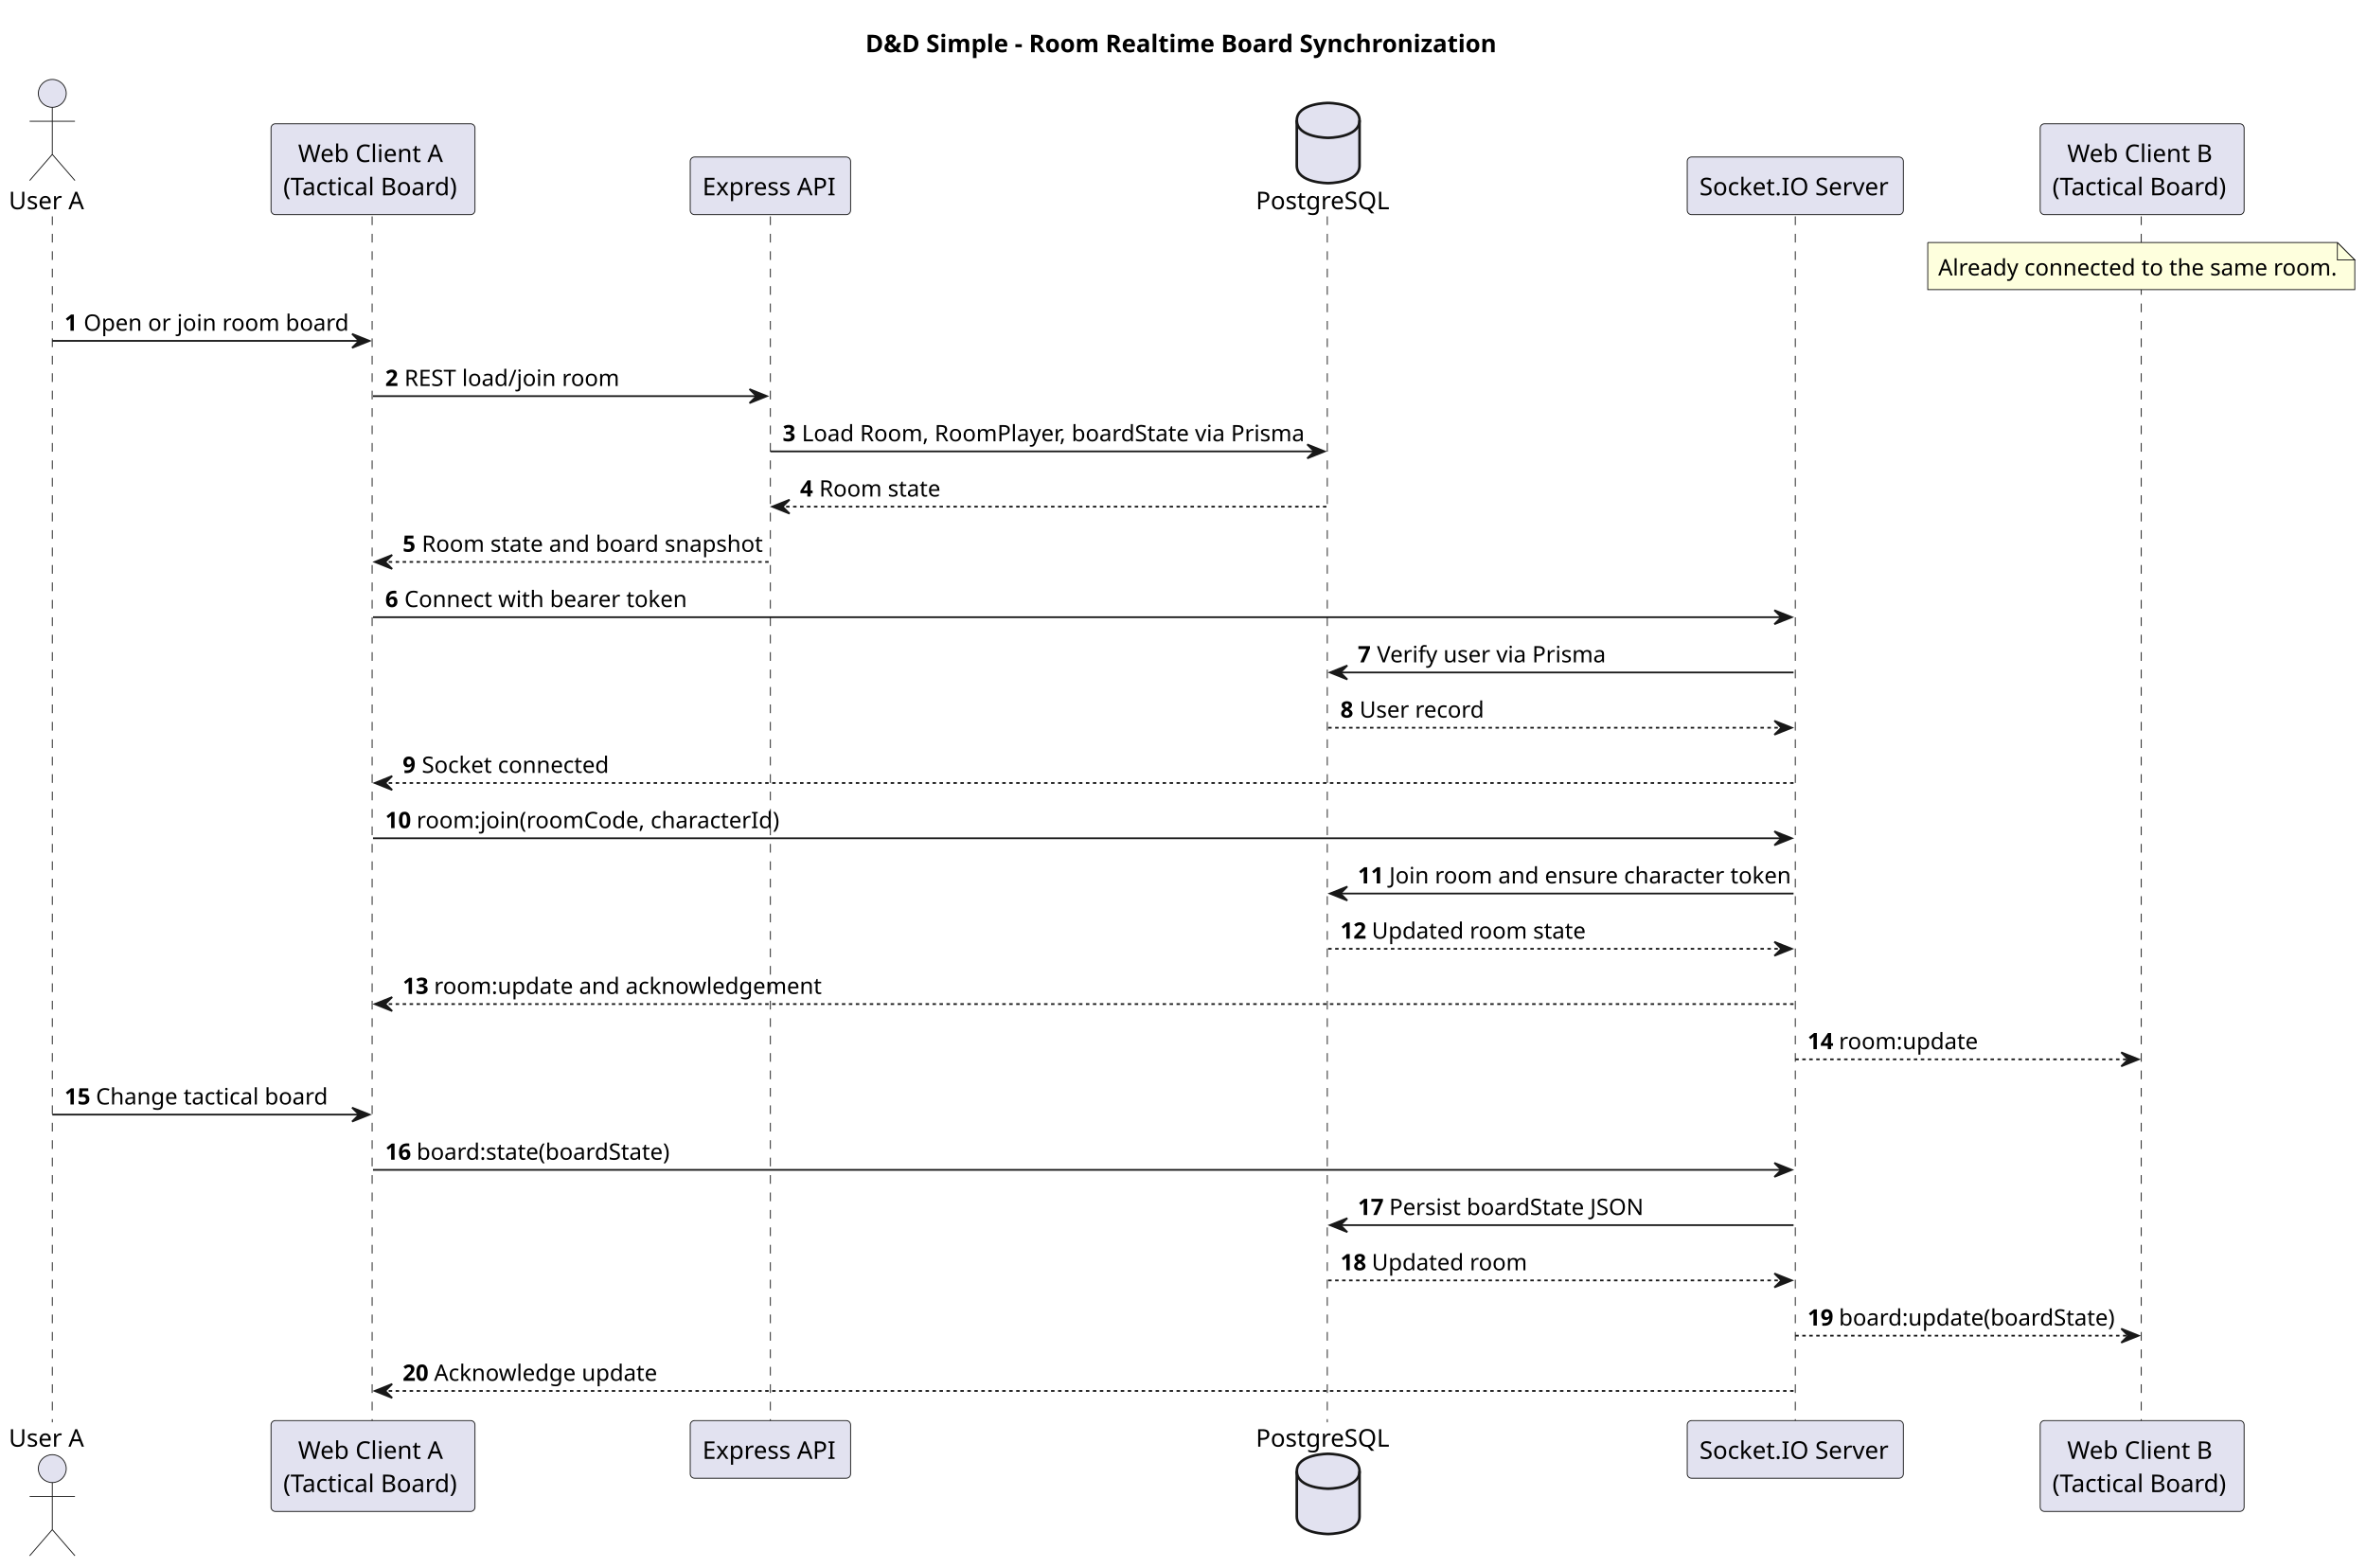
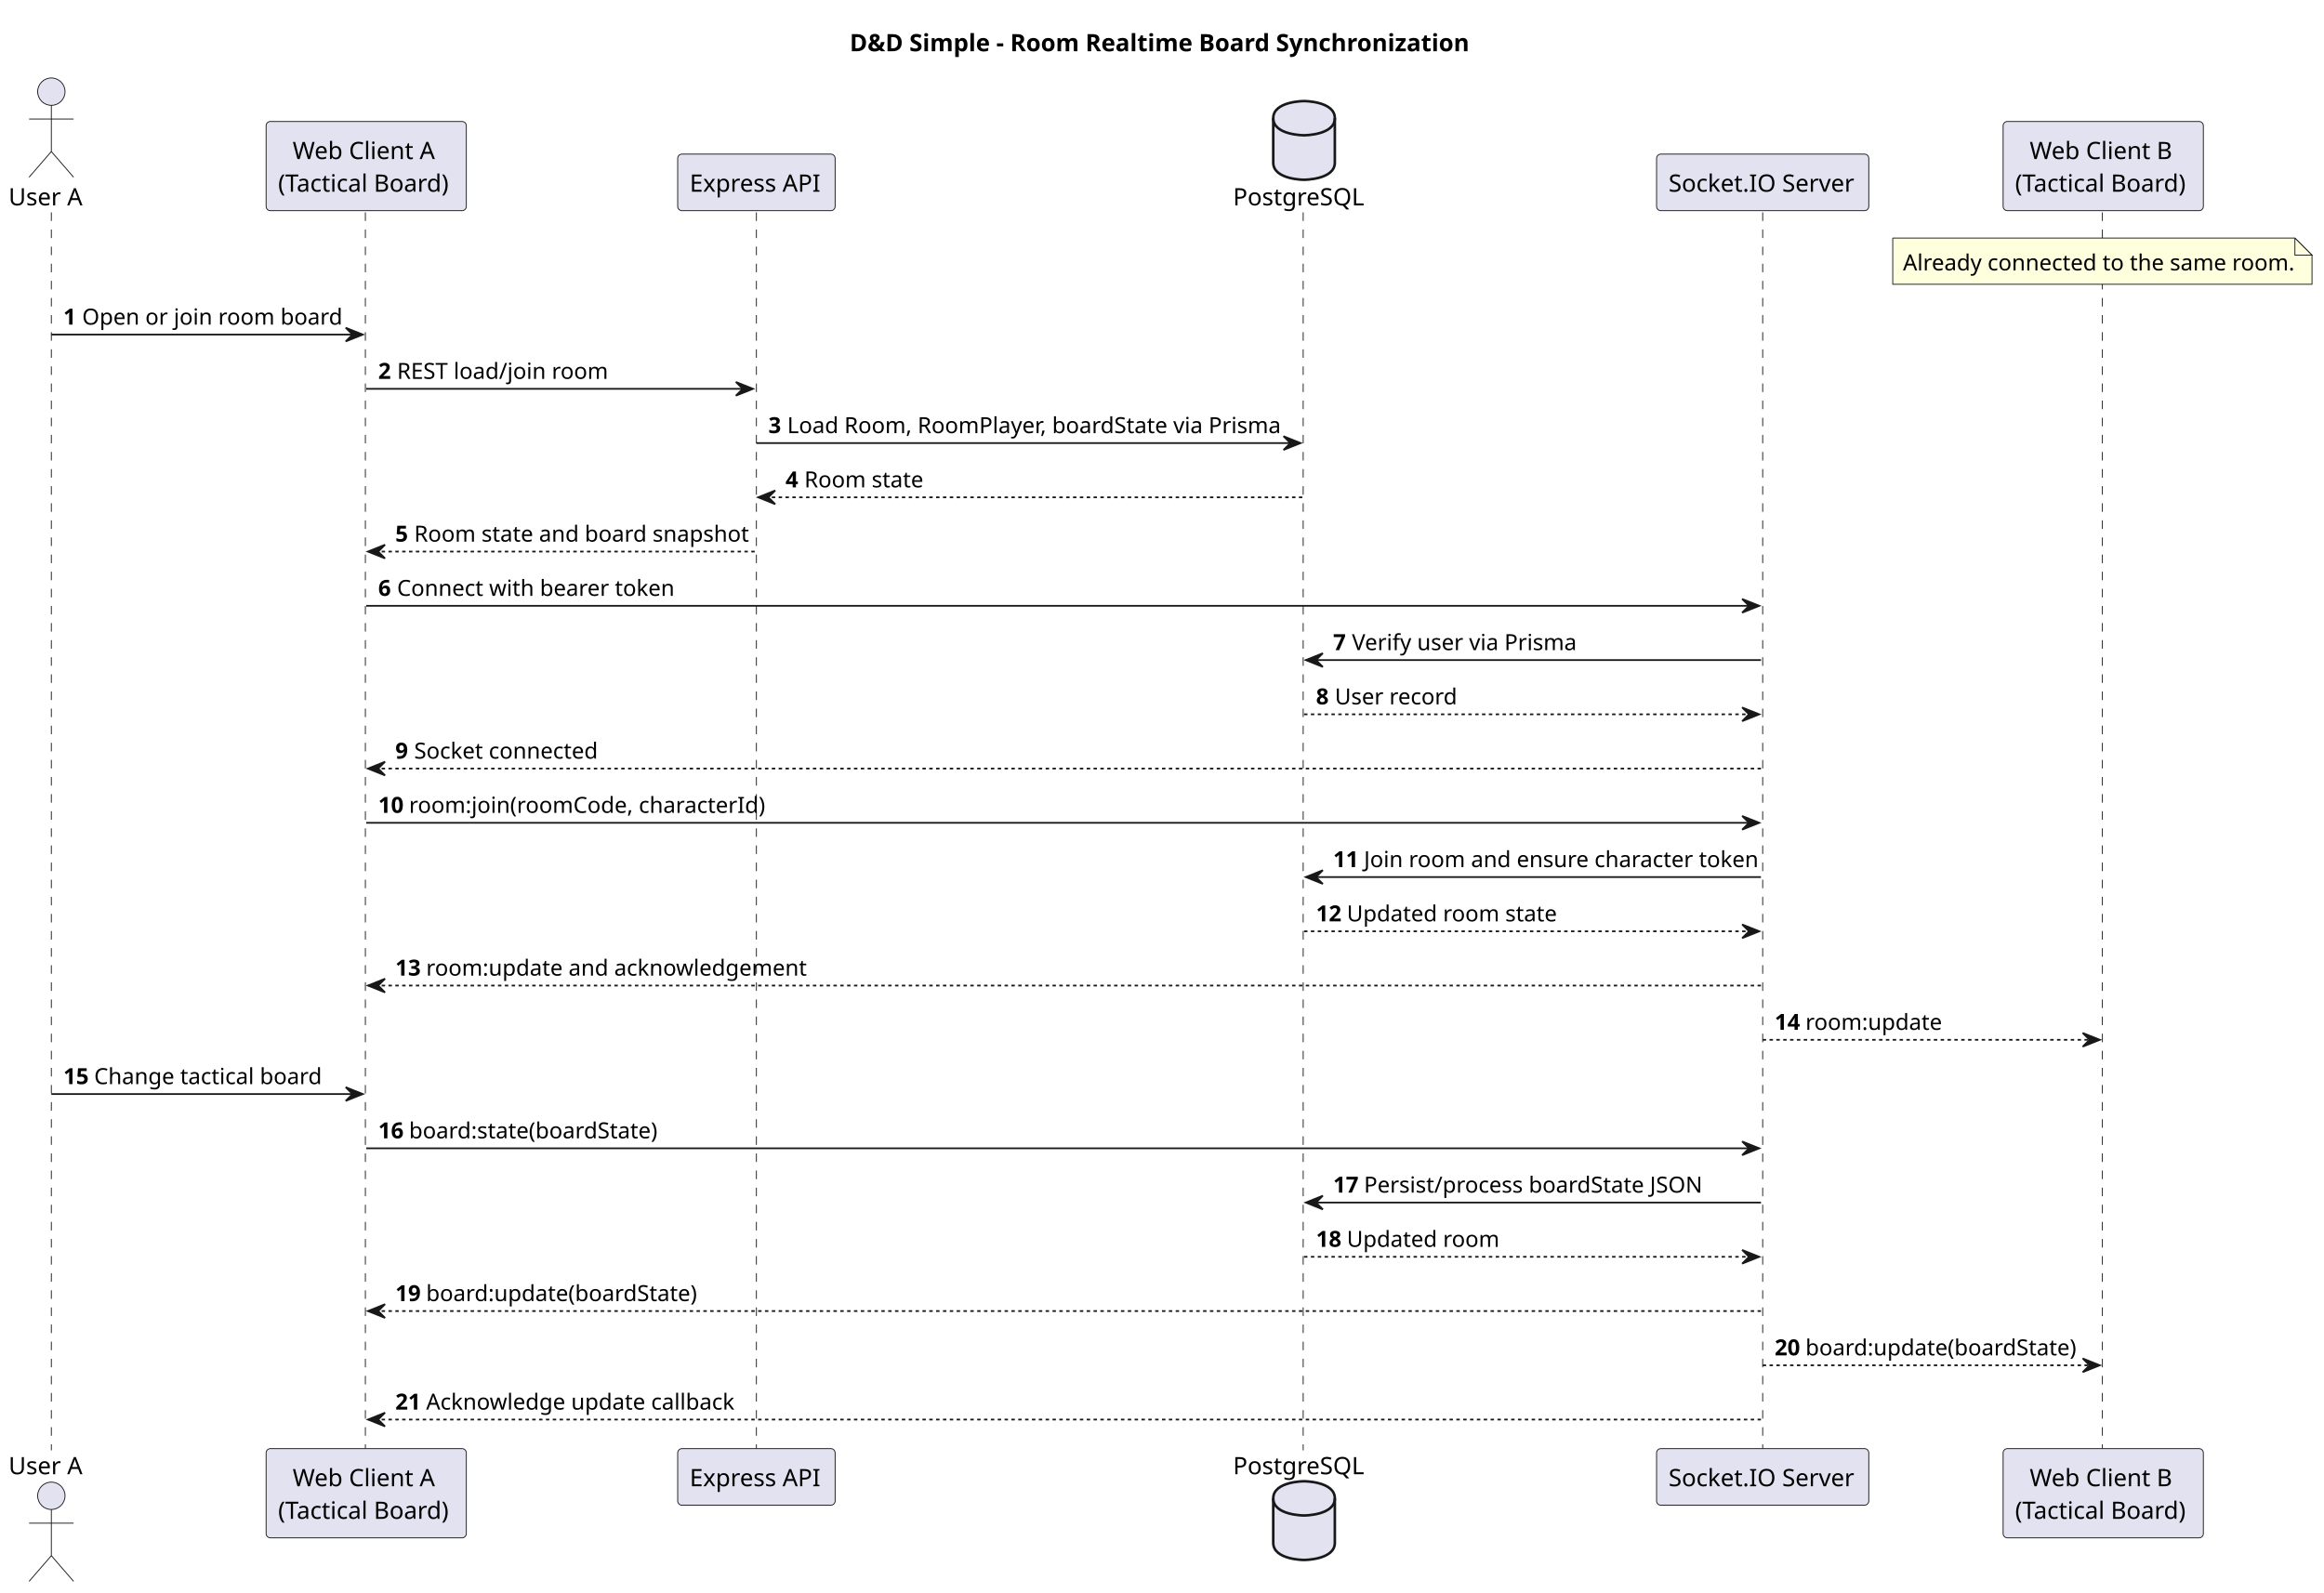
- <svg xmlns="http://www.w3.org/2000/svg" contentStyleType="text/css" height="899px" preserveAspectRatio="none" style="width:1358px;height:899px;background:#FFFFFF;" version="1.1" viewBox="0 0 1358 899" width="1358px" zoomAndPan="magnify">
+ <svg xmlns="http://www.w3.org/2000/svg" contentStyleType="text/css" height="931px" preserveAspectRatio="none" style="width:1358px;height:931px;background:#FFFFFF;" version="1.1" viewBox="0 0 1358 931" width="1358px" zoomAndPan="magnify">
  <defs />
  <g>
    <text fill="#000000" font-family="sans-serif" font-size="14" font-weight="bold" lengthAdjust="spacing" textLength="362" x="496.5" y="29.966">D&amp;D Simple - Room Realtime Board Synchronization</text>
-     <line style="stroke:#181818;stroke-width:0.5;stroke-dasharray:5.0,5.0;" x1="30" x2="30" y1="124.136" y2="815.962" />
-     <line style="stroke:#181818;stroke-width:0.5;stroke-dasharray:5.0,5.0;" x1="213.5" x2="213.5" y1="124.136" y2="815.962" />
-     <line style="stroke:#181818;stroke-width:0.5;stroke-dasharray:5.0,5.0;" x1="442" x2="442" y1="124.136" y2="815.962" />
-     <line style="stroke:#181818;stroke-width:0.5;stroke-dasharray:5.0,5.0;" x1="761.5" x2="761.5" y1="124.136" y2="815.962" />
-     <line style="stroke:#181818;stroke-width:0.5;stroke-dasharray:5.0,5.0;" x1="1030" x2="1030" y1="124.136" y2="815.962" />
-     <line style="stroke:#181818;stroke-width:0.5;stroke-dasharray:5.0,5.0;" x1="1228.5" x2="1228.5" y1="124.136" y2="815.962" />
+     <line style="stroke:#181818;stroke-width:0.5;stroke-dasharray:5.0,5.0;" x1="30" x2="30" y1="124.136" y2="847.668" />
+     <line style="stroke:#181818;stroke-width:0.5;stroke-dasharray:5.0,5.0;" x1="213.5" x2="213.5" y1="124.136" y2="847.668" />
+     <line style="stroke:#181818;stroke-width:0.5;stroke-dasharray:5.0,5.0;" x1="442" x2="442" y1="124.136" y2="847.668" />
+     <line style="stroke:#181818;stroke-width:0.5;stroke-dasharray:5.0,5.0;" x1="761.5" x2="761.5" y1="124.136" y2="847.668" />
+     <line style="stroke:#181818;stroke-width:0.5;stroke-dasharray:5.0,5.0;" x1="1030" x2="1030" y1="124.136" y2="847.668" />
+     <line style="stroke:#181818;stroke-width:0.5;stroke-dasharray:5.0,5.0;" x1="1228.5" x2="1228.5" y1="124.136" y2="847.668" />
    <text fill="#000000" font-family="sans-serif" font-size="14" lengthAdjust="spacing" textLength="44" x="5" y="120.034">User A</text>
    <ellipse cx="30" cy="53.568" fill="#E2E2F0" rx="8" ry="8" style="stroke:#181818;stroke-width:0.5;" />
    <path d="M30,61.568 L30,88.568 M17,69.568 L43,69.568 M30,88.568 L17,103.568 M30,88.568 L43,103.568 " fill="none" style="stroke:#181818;stroke-width:0.5;" />
-     <text fill="#000000" font-family="sans-serif" font-size="14" lengthAdjust="spacing" textLength="44" x="5" y="829.928">User A</text>
-     <ellipse cx="30" cy="842.53" fill="#E2E2F0" rx="8" ry="8" style="stroke:#181818;stroke-width:0.5;" />
-     <path d="M30,850.53 L30,877.53 M17,858.53 L43,858.53 M30,877.53 L17,892.53 M30,877.53 L43,892.53 " fill="none" style="stroke:#181818;stroke-width:0.5;" />
+     <text fill="#000000" font-family="sans-serif" font-size="14" lengthAdjust="spacing" textLength="44" x="5" y="861.634">User A</text>
+     <ellipse cx="30" cy="874.236" fill="#E2E2F0" rx="8" ry="8" style="stroke:#181818;stroke-width:0.5;" />
+     <path d="M30,882.236 L30,909.236 M17,890.236 L43,890.236 M30,909.236 L17,924.236 M30,909.236 L43,924.236 " fill="none" style="stroke:#181818;stroke-width:0.5;" />
    <rect fill="#E2E2F0" height="52.136" rx="2.5" ry="2.5" style="stroke:#181818;stroke-width:0.5;" width="117" x="155.5" y="71" />
    <text fill="#000000" font-family="sans-serif" font-size="14" lengthAdjust="spacing" textLength="86" x="171" y="92.966">Web Client A</text>
    <text fill="#000000" font-family="sans-serif" font-size="14" lengthAdjust="spacing" textLength="103" x="162.5" y="112.034">(Tactical Board)</text>
-     <rect fill="#E2E2F0" height="52.136" rx="2.5" ry="2.5" style="stroke:#181818;stroke-width:0.5;" width="117" x="155.5" y="814.962" />
-     <text fill="#000000" font-family="sans-serif" font-size="14" lengthAdjust="spacing" textLength="86" x="171" y="836.928">Web Client A</text>
-     <text fill="#000000" font-family="sans-serif" font-size="14" lengthAdjust="spacing" textLength="103" x="162.5" y="855.996">(Tactical Board)</text>
+     <rect fill="#E2E2F0" height="52.136" rx="2.5" ry="2.5" style="stroke:#181818;stroke-width:0.5;" width="117" x="155.5" y="846.668" />
+     <text fill="#000000" font-family="sans-serif" font-size="14" lengthAdjust="spacing" textLength="86" x="171" y="868.634">Web Client A</text>
+     <text fill="#000000" font-family="sans-serif" font-size="14" lengthAdjust="spacing" textLength="103" x="162.5" y="887.702">(Tactical Board)</text>
    <rect fill="#E2E2F0" height="33.068" rx="2.5" ry="2.5" style="stroke:#181818;stroke-width:0.5;" width="92" x="396" y="90.068" />
    <text fill="#000000" font-family="sans-serif" font-size="14" lengthAdjust="spacing" textLength="78" x="403" y="112.034">Express API</text>
-     <rect fill="#E2E2F0" height="33.068" rx="2.5" ry="2.5" style="stroke:#181818;stroke-width:0.5;" width="92" x="396" y="814.962" />
-     <text fill="#000000" font-family="sans-serif" font-size="14" lengthAdjust="spacing" textLength="78" x="403" y="836.928">Express API</text>
+     <rect fill="#E2E2F0" height="33.068" rx="2.5" ry="2.5" style="stroke:#181818;stroke-width:0.5;" width="92" x="396" y="846.668" />
+     <text fill="#000000" font-family="sans-serif" font-size="14" lengthAdjust="spacing" textLength="78" x="403" y="868.634">Express API</text>
    <text fill="#000000" font-family="sans-serif" font-size="14" lengthAdjust="spacing" textLength="77" x="720.5" y="120.034">PostgreSQL</text>
    <path d="M744,69.068 C744,59.068 762,59.068 762,59.068 C762,59.068 780,59.068 780,69.068 L780,95.068 C780,105.068 762,105.068 762,105.068 C762,105.068 744,105.068 744,95.068 L744,69.068 " fill="#E2E2F0" style="stroke:#181818;stroke-width:1.5;" />
    <path d="M744,69.068 C744,79.068 762,79.068 762,79.068 C762,79.068 780,79.068 780,69.068 " fill="none" style="stroke:#181818;stroke-width:1.5;" />
-     <text fill="#000000" font-family="sans-serif" font-size="14" lengthAdjust="spacing" textLength="77" x="720.5" y="829.928">PostgreSQL</text>
-     <path d="M744,844.03 C744,834.03 762,834.03 762,834.03 C762,834.03 780,834.03 780,844.03 L780,870.03 C780,880.03 762,880.03 762,880.03 C762,880.03 744,880.03 744,870.03 L744,844.03 " fill="#E2E2F0" style="stroke:#181818;stroke-width:1.5;" />
-     <path d="M744,844.03 C744,854.03 762,854.03 762,854.03 C762,854.03 780,854.03 780,844.03 " fill="none" style="stroke:#181818;stroke-width:1.5;" />
+     <text fill="#000000" font-family="sans-serif" font-size="14" lengthAdjust="spacing" textLength="77" x="720.5" y="861.634">PostgreSQL</text>
+     <path d="M744,875.736 C744,865.736 762,865.736 762,865.736 C762,865.736 780,865.736 780,875.736 L780,901.736 C780,911.736 762,911.736 762,911.736 C762,911.736 744,911.736 744,901.736 L744,875.736 " fill="#E2E2F0" style="stroke:#181818;stroke-width:1.5;" />
+     <path d="M744,875.736 C744,885.736 762,885.736 762,885.736 C762,885.736 780,885.736 780,875.736 " fill="none" style="stroke:#181818;stroke-width:1.5;" />
    <rect fill="#E2E2F0" height="33.068" rx="2.5" ry="2.5" style="stroke:#181818;stroke-width:0.5;" width="124" x="968" y="90.068" />
    <text fill="#000000" font-family="sans-serif" font-size="14" lengthAdjust="spacing" textLength="110" x="975" y="112.034">Socket.IO Server</text>
-     <rect fill="#E2E2F0" height="33.068" rx="2.5" ry="2.5" style="stroke:#181818;stroke-width:0.5;" width="124" x="968" y="814.962" />
-     <text fill="#000000" font-family="sans-serif" font-size="14" lengthAdjust="spacing" textLength="110" x="975" y="836.928">Socket.IO Server</text>
+     <rect fill="#E2E2F0" height="33.068" rx="2.5" ry="2.5" style="stroke:#181818;stroke-width:0.5;" width="124" x="968" y="846.668" />
+     <text fill="#000000" font-family="sans-serif" font-size="14" lengthAdjust="spacing" textLength="110" x="975" y="868.634">Socket.IO Server</text>
    <rect fill="#E2E2F0" height="52.136" rx="2.5" ry="2.5" style="stroke:#181818;stroke-width:0.5;" width="117" x="1170.5" y="71" />
    <text fill="#000000" font-family="sans-serif" font-size="14" lengthAdjust="spacing" textLength="86" x="1186" y="92.966">Web Client B</text>
    <text fill="#000000" font-family="sans-serif" font-size="14" lengthAdjust="spacing" textLength="103" x="1177.5" y="112.034">(Tactical Board)</text>
-     <rect fill="#E2E2F0" height="52.136" rx="2.5" ry="2.5" style="stroke:#181818;stroke-width:0.5;" width="117" x="1170.5" y="814.962" />
-     <text fill="#000000" font-family="sans-serif" font-size="14" lengthAdjust="spacing" textLength="86" x="1186" y="836.928">Web Client B</text>
-     <text fill="#000000" font-family="sans-serif" font-size="14" lengthAdjust="spacing" textLength="103" x="1177.5" y="855.996">(Tactical Board)</text>
+     <rect fill="#E2E2F0" height="52.136" rx="2.5" ry="2.5" style="stroke:#181818;stroke-width:0.5;" width="117" x="1170.5" y="846.668" />
+     <text fill="#000000" font-family="sans-serif" font-size="14" lengthAdjust="spacing" textLength="86" x="1186" y="868.634">Web Client B</text>
+     <text fill="#000000" font-family="sans-serif" font-size="14" lengthAdjust="spacing" textLength="103" x="1177.5" y="887.702">(Tactical Board)</text>
    <path d="M1106,139.136 L1106,166.136 L1351,166.136 L1351,149.136 L1341,139.136 L1106,139.136 " fill="#FEFFDD" style="stroke:#181818;stroke-width:0.5;" />
    <path d="M1341,139.136 L1341,149.136 L1351,149.136 L1341,139.136 " fill="#FEFFDD" style="stroke:#181818;stroke-width:0.5;" />
    <text fill="#000000" font-family="sans-serif" font-size="13" lengthAdjust="spacing" textLength="224" x="1112" y="158.033">Already connected to the same room.</text>
    <polygon fill="#181818" points="202,191.548,212,195.548,202,199.548,206,195.548" style="stroke:#181818;stroke-width:1.0;" />
    <line style="stroke:#181818;stroke-width:1.0;" x1="30" x2="208" y1="195.548" y2="195.548" />
    <text fill="#000000" font-family="sans-serif" font-size="13" font-weight="bold" lengthAdjust="spacing" textLength="7" x="37" y="189.739">1</text>
    <text fill="#000000" font-family="sans-serif" font-size="13" lengthAdjust="spacing" textLength="149" x="48" y="189.739">Open or join room board</text>
    <polygon fill="#181818" points="430,223.254,440,227.254,430,231.254,434,227.254" style="stroke:#181818;stroke-width:1.0;" />
    <line style="stroke:#181818;stroke-width:1.0;" x1="214" x2="436" y1="227.254" y2="227.254" />
    <text fill="#000000" font-family="sans-serif" font-size="13" font-weight="bold" lengthAdjust="spacing" textLength="7" x="221" y="221.445">2</text>
    <text fill="#000000" font-family="sans-serif" font-size="13" lengthAdjust="spacing" textLength="121" x="232" y="221.445">REST load/join room</text>
    <polygon fill="#181818" points="750,254.96,760,258.96,750,262.96,754,258.96" style="stroke:#181818;stroke-width:1.0;" />
    <line style="stroke:#181818;stroke-width:1.0;" x1="442" x2="756" y1="258.96" y2="258.96" />
    <text fill="#000000" font-family="sans-serif" font-size="13" font-weight="bold" lengthAdjust="spacing" textLength="7" x="449" y="253.151">3</text>
    <text fill="#000000" font-family="sans-serif" font-size="13" lengthAdjust="spacing" textLength="285" x="460" y="253.151">Load Room, RoomPlayer, boardState via Prisma</text>
    <polygon fill="#181818" points="453,286.666,443,290.666,453,294.666,449,290.666" style="stroke:#181818;stroke-width:1.0;" />
    <line style="stroke:#181818;stroke-width:1.0;stroke-dasharray:2.0,2.0;" x1="447" x2="761" y1="290.666" y2="290.666" />
    <text fill="#000000" font-family="sans-serif" font-size="13" font-weight="bold" lengthAdjust="spacing" textLength="7" x="459" y="284.857">4</text>
    <text fill="#000000" font-family="sans-serif" font-size="13" lengthAdjust="spacing" textLength="69" x="470" y="284.857">Room state</text>
    <polygon fill="#181818" points="225,318.372,215,322.372,225,326.372,221,322.372" style="stroke:#181818;stroke-width:1.0;" />
    <line style="stroke:#181818;stroke-width:1.0;stroke-dasharray:2.0,2.0;" x1="219" x2="441" y1="322.372" y2="322.372" />
    <text fill="#000000" font-family="sans-serif" font-size="13" font-weight="bold" lengthAdjust="spacing" textLength="7" x="231" y="316.563">5</text>
    <text fill="#000000" font-family="sans-serif" font-size="13" lengthAdjust="spacing" textLength="193" x="242" y="316.563">Room state and board snapshot</text>
    <polygon fill="#181818" points="1018,350.078,1028,354.078,1018,358.078,1022,354.078" style="stroke:#181818;stroke-width:1.0;" />
    <line style="stroke:#181818;stroke-width:1.0;" x1="214" x2="1024" y1="354.078" y2="354.078" />
    <text fill="#000000" font-family="sans-serif" font-size="13" font-weight="bold" lengthAdjust="spacing" textLength="7" x="221" y="348.269">6</text>
    <text fill="#000000" font-family="sans-serif" font-size="13" lengthAdjust="spacing" textLength="159" x="232" y="348.269">Connect with bearer token</text>
    <polygon fill="#181818" points="773,381.784,763,385.784,773,389.784,769,385.784" style="stroke:#181818;stroke-width:1.0;" />
    <line style="stroke:#181818;stroke-width:1.0;" x1="767" x2="1029" y1="385.784" y2="385.784" />
    <text fill="#000000" font-family="sans-serif" font-size="13" font-weight="bold" lengthAdjust="spacing" textLength="7" x="779" y="379.975">7</text>
    <text fill="#000000" font-family="sans-serif" font-size="13" lengthAdjust="spacing" textLength="127" x="790" y="379.975">Verify user via Prisma</text>
    <polygon fill="#181818" points="1018,413.49,1028,417.49,1018,421.49,1022,417.49" style="stroke:#181818;stroke-width:1.0;" />
    <line style="stroke:#181818;stroke-width:1.0;stroke-dasharray:2.0,2.0;" x1="762" x2="1024" y1="417.49" y2="417.49" />
    <text fill="#000000" font-family="sans-serif" font-size="13" font-weight="bold" lengthAdjust="spacing" textLength="7" x="769" y="411.681">8</text>
    <text fill="#000000" font-family="sans-serif" font-size="13" lengthAdjust="spacing" textLength="70" x="780" y="411.681">User record</text>
    <polygon fill="#181818" points="225,445.196,215,449.196,225,453.196,221,449.196" style="stroke:#181818;stroke-width:1.0;" />
    <line style="stroke:#181818;stroke-width:1.0;stroke-dasharray:2.0,2.0;" x1="219" x2="1029" y1="449.196" y2="449.196" />
    <text fill="#000000" font-family="sans-serif" font-size="13" font-weight="bold" lengthAdjust="spacing" textLength="7" x="231" y="443.387">9</text>
    <text fill="#000000" font-family="sans-serif" font-size="13" lengthAdjust="spacing" textLength="106" x="242" y="443.387">Socket connected</text>
    <polygon fill="#181818" points="1018,476.902,1028,480.902,1018,484.902,1022,480.902" style="stroke:#181818;stroke-width:1.0;" />
    <line style="stroke:#181818;stroke-width:1.0;" x1="214" x2="1024" y1="480.902" y2="480.902" />
    <text fill="#000000" font-family="sans-serif" font-size="13" font-weight="bold" lengthAdjust="spacing" textLength="14" x="221" y="475.093">10</text>
    <text fill="#000000" font-family="sans-serif" font-size="13" lengthAdjust="spacing" textLength="204" x="239" y="475.093">room:join(roomCode, characterId)</text>
    <polygon fill="#181818" points="773,508.608,763,512.608,773,516.608,769,512.608" style="stroke:#181818;stroke-width:1.0;" />
    <line style="stroke:#181818;stroke-width:1.0;" x1="767" x2="1029" y1="512.608" y2="512.608" />
    <text fill="#000000" font-family="sans-serif" font-size="13" font-weight="bold" lengthAdjust="spacing" textLength="14" x="779" y="506.799">11</text>
    <text fill="#000000" font-family="sans-serif" font-size="13" lengthAdjust="spacing" textLength="226" x="797" y="506.799">Join room and ensure character token</text>
    <polygon fill="#181818" points="1018,540.314,1028,544.314,1018,548.314,1022,544.314" style="stroke:#181818;stroke-width:1.0;" />
    <line style="stroke:#181818;stroke-width:1.0;stroke-dasharray:2.0,2.0;" x1="762" x2="1024" y1="544.314" y2="544.314" />
    <text fill="#000000" font-family="sans-serif" font-size="13" font-weight="bold" lengthAdjust="spacing" textLength="14" x="769" y="538.505">12</text>
    <text fill="#000000" font-family="sans-serif" font-size="13" lengthAdjust="spacing" textLength="122" x="787" y="538.505">Updated room state</text>
    <polygon fill="#181818" points="225,572.02,215,576.02,225,580.02,221,576.02" style="stroke:#181818;stroke-width:1.0;" />
    <line style="stroke:#181818;stroke-width:1.0;stroke-dasharray:2.0,2.0;" x1="219" x2="1029" y1="576.02" y2="576.02" />
    <text fill="#000000" font-family="sans-serif" font-size="13" font-weight="bold" lengthAdjust="spacing" textLength="14" x="231" y="570.211">13</text>
    <text fill="#000000" font-family="sans-serif" font-size="13" lengthAdjust="spacing" textLength="219" x="249" y="570.211">room:update and acknowledgement</text>
    <polygon fill="#181818" points="1217,603.726,1227,607.726,1217,611.726,1221,607.726" style="stroke:#181818;stroke-width:1.0;" />
    <line style="stroke:#181818;stroke-width:1.0;stroke-dasharray:2.0,2.0;" x1="1030" x2="1223" y1="607.726" y2="607.726" />
    <text fill="#000000" font-family="sans-serif" font-size="13" font-weight="bold" lengthAdjust="spacing" textLength="14" x="1037" y="601.917">14</text>
    <text fill="#000000" font-family="sans-serif" font-size="13" lengthAdjust="spacing" textLength="79" x="1055" y="601.917">room:update</text>
    <polygon fill="#181818" points="202,635.432,212,639.432,202,643.432,206,639.432" style="stroke:#181818;stroke-width:1.0;" />
    <line style="stroke:#181818;stroke-width:1.0;" x1="30" x2="208" y1="639.432" y2="639.432" />
    <text fill="#000000" font-family="sans-serif" font-size="13" font-weight="bold" lengthAdjust="spacing" textLength="14" x="37" y="633.623">15</text>
    <text fill="#000000" font-family="sans-serif" font-size="13" lengthAdjust="spacing" textLength="130" x="55" y="633.623">Change tactical board</text>
    <polygon fill="#181818" points="1018,667.138,1028,671.138,1018,675.138,1022,671.138" style="stroke:#181818;stroke-width:1.0;" />
    <line style="stroke:#181818;stroke-width:1.0;" x1="214" x2="1024" y1="671.138" y2="671.138" />
    <text fill="#000000" font-family="sans-serif" font-size="13" font-weight="bold" lengthAdjust="spacing" textLength="14" x="221" y="665.329">16</text>
    <text fill="#000000" font-family="sans-serif" font-size="13" lengthAdjust="spacing" textLength="144" x="239" y="665.329">board:state(boardState)</text>
    <polygon fill="#181818" points="773,698.844,763,702.844,773,706.844,769,702.844" style="stroke:#181818;stroke-width:1.0;" />
    <line style="stroke:#181818;stroke-width:1.0;" x1="767" x2="1029" y1="702.844" y2="702.844" />
    <text fill="#000000" font-family="sans-serif" font-size="13" font-weight="bold" lengthAdjust="spacing" textLength="14" x="779" y="697.035">17</text>
-     <text fill="#000000" font-family="sans-serif" font-size="13" lengthAdjust="spacing" textLength="144" x="797" y="697.035">Persist boardState JSON</text>
+     <text fill="#000000" font-family="sans-serif" font-size="13" lengthAdjust="spacing" textLength="195" x="797" y="697.035">Persist/process boardState JSON</text>
    <polygon fill="#181818" points="1018,730.55,1028,734.55,1018,738.55,1022,734.55" style="stroke:#181818;stroke-width:1.0;" />
    <line style="stroke:#181818;stroke-width:1.0;stroke-dasharray:2.0,2.0;" x1="762" x2="1024" y1="734.55" y2="734.55" />
    <text fill="#000000" font-family="sans-serif" font-size="13" font-weight="bold" lengthAdjust="spacing" textLength="14" x="769" y="728.741">18</text>
    <text fill="#000000" font-family="sans-serif" font-size="13" lengthAdjust="spacing" textLength="89" x="787" y="728.741">Updated room</text>
-     <polygon fill="#181818" points="1217,762.256,1227,766.256,1217,770.256,1221,766.256" style="stroke:#181818;stroke-width:1.0;" />
-     <line style="stroke:#181818;stroke-width:1.0;stroke-dasharray:2.0,2.0;" x1="1030" x2="1223" y1="766.256" y2="766.256" />
-     <text fill="#000000" font-family="sans-serif" font-size="13" font-weight="bold" lengthAdjust="spacing" textLength="14" x="1037" y="760.447">19</text>
-     <text fill="#000000" font-family="sans-serif" font-size="13" lengthAdjust="spacing" textLength="157" x="1055" y="760.447">board:update(boardState)</text>
-     <polygon fill="#181818" points="225,793.962,215,797.962,225,801.962,221,797.962" style="stroke:#181818;stroke-width:1.0;" />
-     <line style="stroke:#181818;stroke-width:1.0;stroke-dasharray:2.0,2.0;" x1="219" x2="1029" y1="797.962" y2="797.962" />
-     <text fill="#000000" font-family="sans-serif" font-size="13" font-weight="bold" lengthAdjust="spacing" textLength="14" x="231" y="792.153">20</text>
-     <text fill="#000000" font-family="sans-serif" font-size="13" lengthAdjust="spacing" textLength="126" x="249" y="792.153">Acknowledge update</text>
+     <polygon fill="#181818" points="225,762.256,215,766.256,225,770.256,221,766.256" style="stroke:#181818;stroke-width:1.0;" />
+     <line style="stroke:#181818;stroke-width:1.0;stroke-dasharray:2.0,2.0;" x1="219" x2="1029" y1="766.256" y2="766.256" />
+     <text fill="#000000" font-family="sans-serif" font-size="13" font-weight="bold" lengthAdjust="spacing" textLength="14" x="231" y="760.447">19</text>
+     <text fill="#000000" font-family="sans-serif" font-size="13" lengthAdjust="spacing" textLength="157" x="249" y="760.447">board:update(boardState)</text>
+     <polygon fill="#181818" points="1217,793.962,1227,797.962,1217,801.962,1221,797.962" style="stroke:#181818;stroke-width:1.0;" />
+     <line style="stroke:#181818;stroke-width:1.0;stroke-dasharray:2.0,2.0;" x1="1030" x2="1223" y1="797.962" y2="797.962" />
+     <text fill="#000000" font-family="sans-serif" font-size="13" font-weight="bold" lengthAdjust="spacing" textLength="14" x="1037" y="792.153">20</text>
+     <text fill="#000000" font-family="sans-serif" font-size="13" lengthAdjust="spacing" textLength="157" x="1055" y="792.153">board:update(boardState)</text>
+     <polygon fill="#181818" points="225,825.668,215,829.668,225,833.668,221,829.668" style="stroke:#181818;stroke-width:1.0;" />
+     <line style="stroke:#181818;stroke-width:1.0;stroke-dasharray:2.0,2.0;" x1="219" x2="1029" y1="829.668" y2="829.668" />
+     <text fill="#000000" font-family="sans-serif" font-size="13" font-weight="bold" lengthAdjust="spacing" textLength="14" x="231" y="823.859">21</text>
+     <text fill="#000000" font-family="sans-serif" font-size="13" lengthAdjust="spacing" textLength="176" x="249" y="823.859">Acknowledge update callback</text>
  </g>
</svg>
